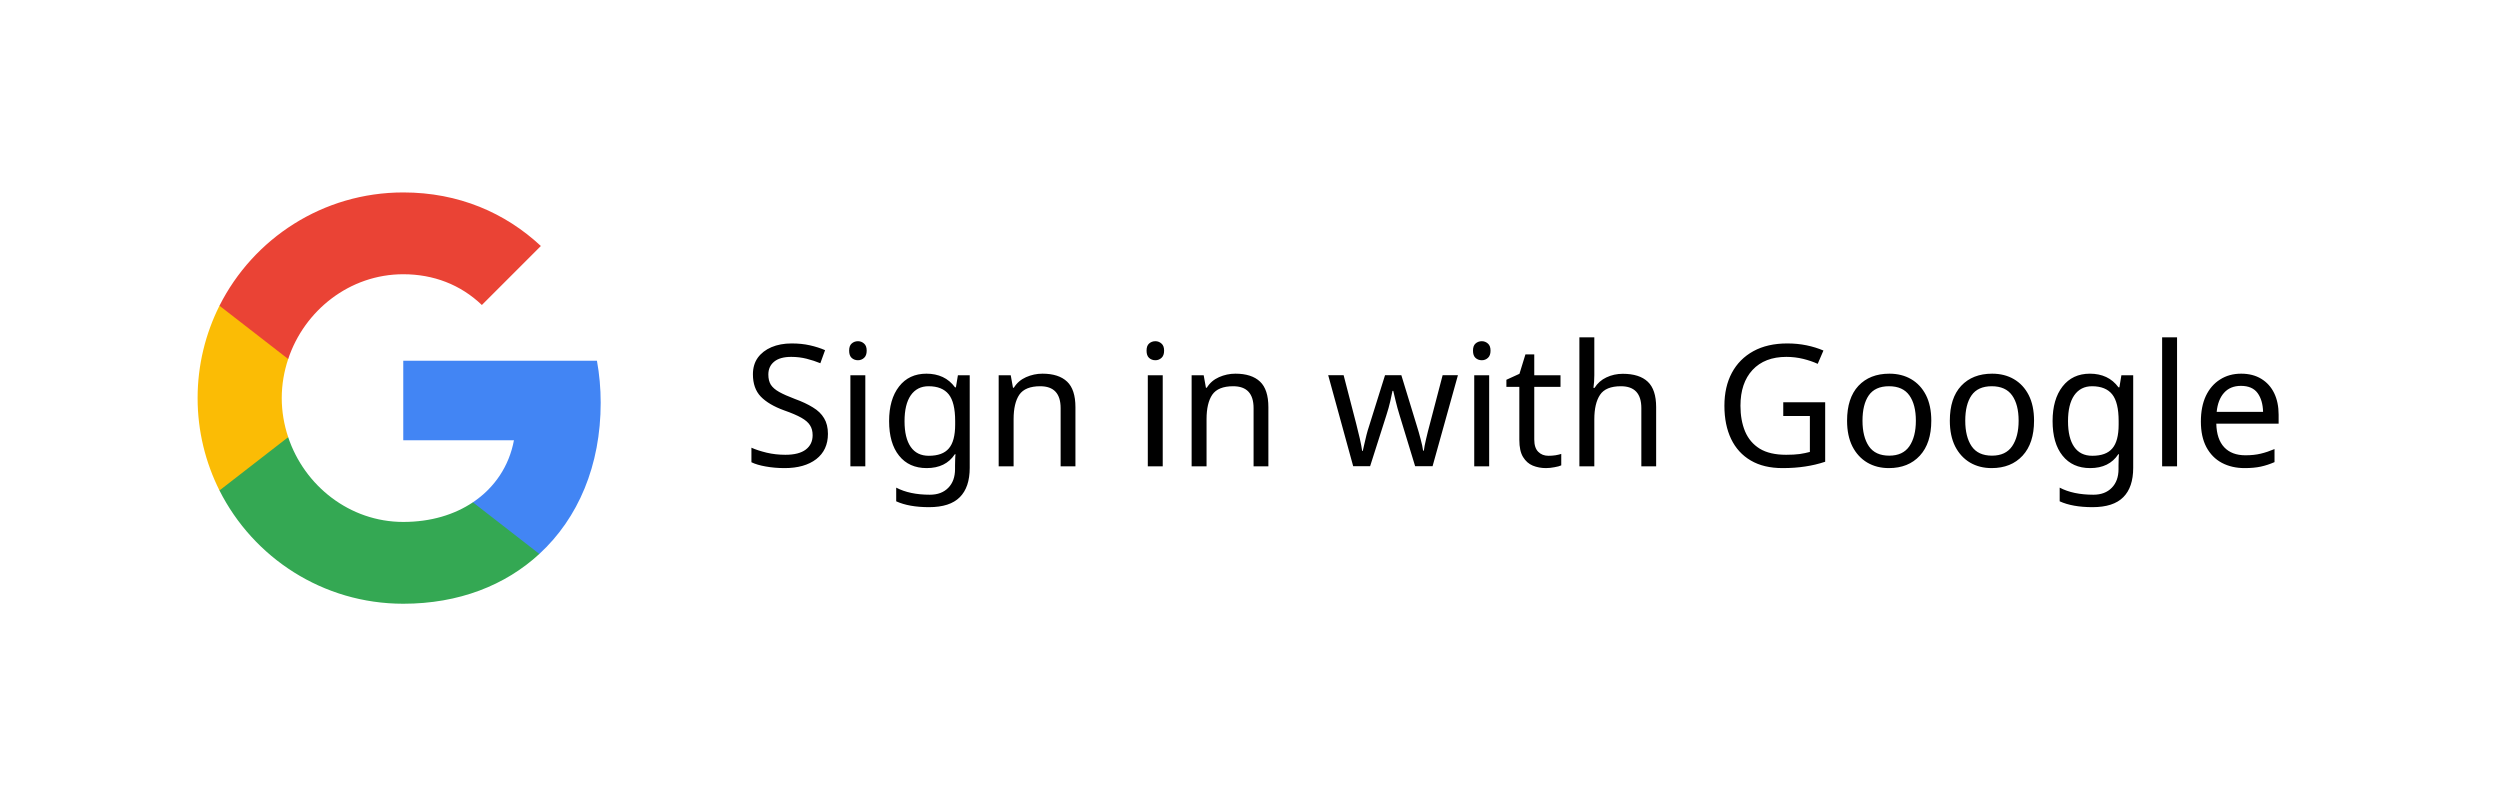
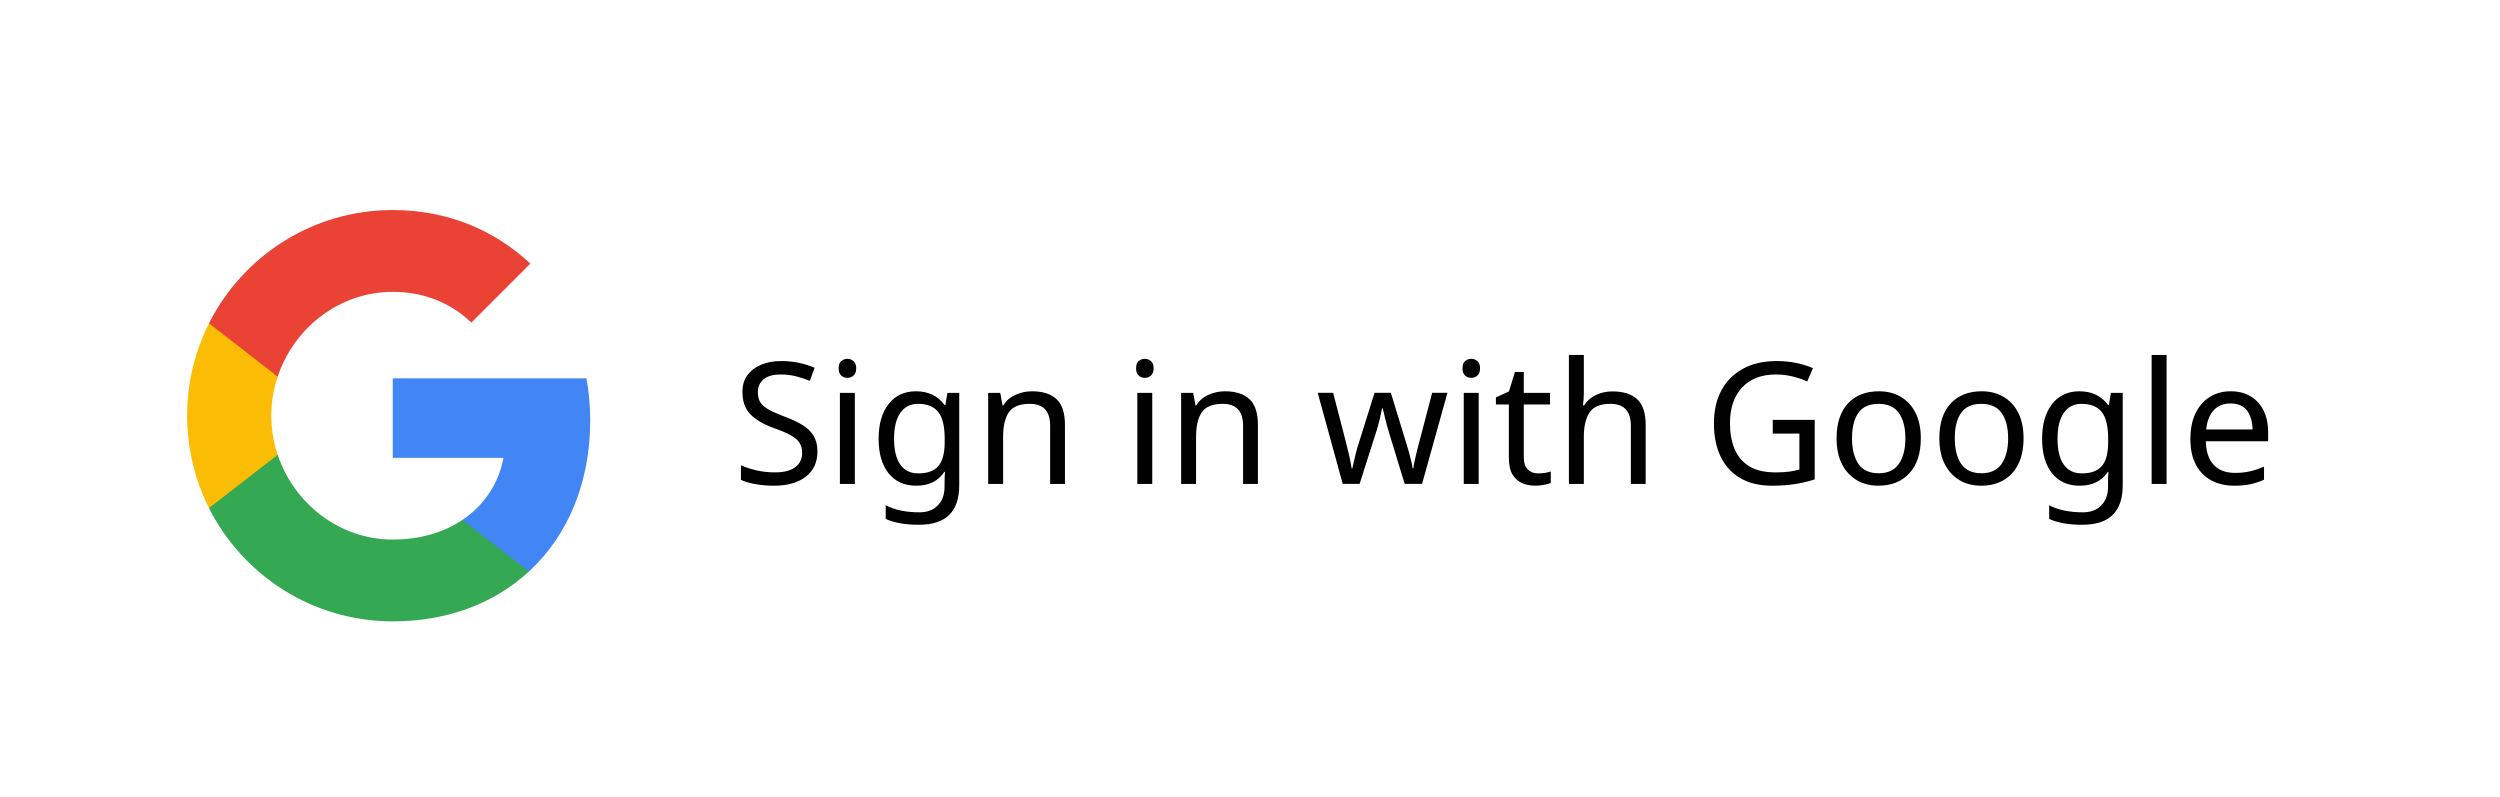
<svg xmlns="http://www.w3.org/2000/svg" id="svg54" version="1.1" viewBox="0 0 314 100" height="100" width="314">
  <defs id="defs28">
    <filter id="filter-1" filterUnits="objectBoundingBox" height="2" width="2" y="-0.5" x="-0.5">
      <feOffset id="feOffset6" result="shadowOffsetOuter1" in="SourceAlpha" dy="1" dx="0" />
      <feGaussianBlur id="feGaussianBlur8" result="shadowBlurOuter1" in="shadowOffsetOuter1" stdDeviation="0.5" />
      <feColorMatrix id="feColorMatrix10" result="shadowMatrixOuter1" type="matrix" in="shadowBlurOuter1" values="0 0 0 0 0   0 0 0 0 0   0 0 0 0 0  0 0 0 0.168 0" />
      <feOffset id="feOffset12" result="shadowOffsetOuter2" in="SourceAlpha" dy="0" dx="0" />
      <feGaussianBlur id="feGaussianBlur14" result="shadowBlurOuter2" in="shadowOffsetOuter2" stdDeviation="0.5" />
      <feColorMatrix id="feColorMatrix16" result="shadowMatrixOuter2" type="matrix" in="shadowBlurOuter2" values="0 0 0 0 0   0 0 0 0 0   0 0 0 0 0  0 0 0 0.084 0" />
      <feMerge id="feMerge24">
        <feMergeNode id="feMergeNode18" in="shadowMatrixOuter1" />
        <feMergeNode id="feMergeNode20" in="shadowMatrixOuter2" />
        <feMergeNode id="feMergeNode22" in="SourceGraphic" />
      </feMerge>
    </filter>
    <rect rx="2" height="40" width="40" y="0" x="0" id="path-2" />
  </defs>
-   <g transform="translate(0,54)" style="fill:none;fill-rule:evenodd;stroke:none;stroke-width:1" id="Google-Button">
+   <g transform="translate(-1.316901,56.21127)" style="fill:none;fill-rule:evenodd;stroke:none;stroke-width:1" id="Google-Button">
    <g transform="translate(-608,-160)" id="9-PATCH" />
    <g transform="translate(-1,-1)" id="btn_google_light_normal">
      <g style="filter:url(#filter-1)" transform="translate(4,4)" id="button" />
      <g style="stroke-width:0.348" transform="matrix(2.870004,0,0,2.870004,25.81931,-28.83003)" id="logo_googleg_48dp">
        <path style="fill:#4285f4;stroke-width:0.348" id="Shape" d="m 17.64,9.205 c 0,-0.638 -0.057,-1.252 -0.164,-1.841 H 9 V 10.845 h 4.844 C 13.635,11.97 13.001,12.923 12.048,13.561 v 2.258 h 2.909 C 16.658,14.253 17.64,11.945 17.64,9.205 Z" />
        <path style="fill:#34a853;stroke-width:0.348" id="path42" d="m 9,18 c 2.43,0 4.467,-0.806 5.956,-2.18 L 12.048,13.561 C 11.242,14.101 10.211,14.42 9,14.42 6.656,14.42 4.672,12.837 3.964,10.71 H 0.957 v 2.332 C 2.438,15.983 5.482,18 9,18 Z" />
        <path style="fill:#fbbc05;stroke-width:0.348" id="path44" d="M 3.964,10.71 C 3.784,10.17 3.682,9.593 3.682,9 c 0,-0.593 0.102,-1.17 0.282,-1.71 V 4.958 H 0.957 C 0.348,6.173 0,7.548 0,9 c 0,1.452 0.348,2.827 0.957,4.042 z" />
        <path style="fill:#ea4335;stroke-width:0.348" id="path46" d="m 9,3.58 c 1.321,0 2.508,0.454 3.44,1.346 L 15.022,2.344 C 13.463,0.892 11.426,0 9,0 5.482,0 2.438,2.017 0.957,4.958 L 3.964,7.29 C 4.672,5.163 6.656,3.58 9,3.58 Z" />
        <path style="stroke-width:0.348" id="path48" d="M 0,0 H 18 V 18 H 0 Z" />
      </g>
      <g id="handles_square" />
      <text id="text4583" y="5.574" x="94.286" style="font-style:normal;font-weight:normal;font-size:8px;line-height:1.25;font-family:sans-serif;letter-spacing:0px;word-spacing:0px;fill:#000000;fill-opacity:1;stroke:none" xml:space="preserve">
        <tspan style="font-style:normal;font-variant:normal;font-weight:normal;font-stretch:normal;font-size:21.333px;font-family:'Proza Libre';-inkscape-font-specification:'Proza Libre, Normal';font-variant-ligatures:normal;font-variant-caps:normal;font-variant-numeric:normal;font-feature-settings:normal;text-align:start;writing-mode:lr-tb;text-anchor:start" y="5.574" x="94.286" id="tspan4581">Sign in with Google</tspan>
      </text>
    </g>
  </g>
</svg>
